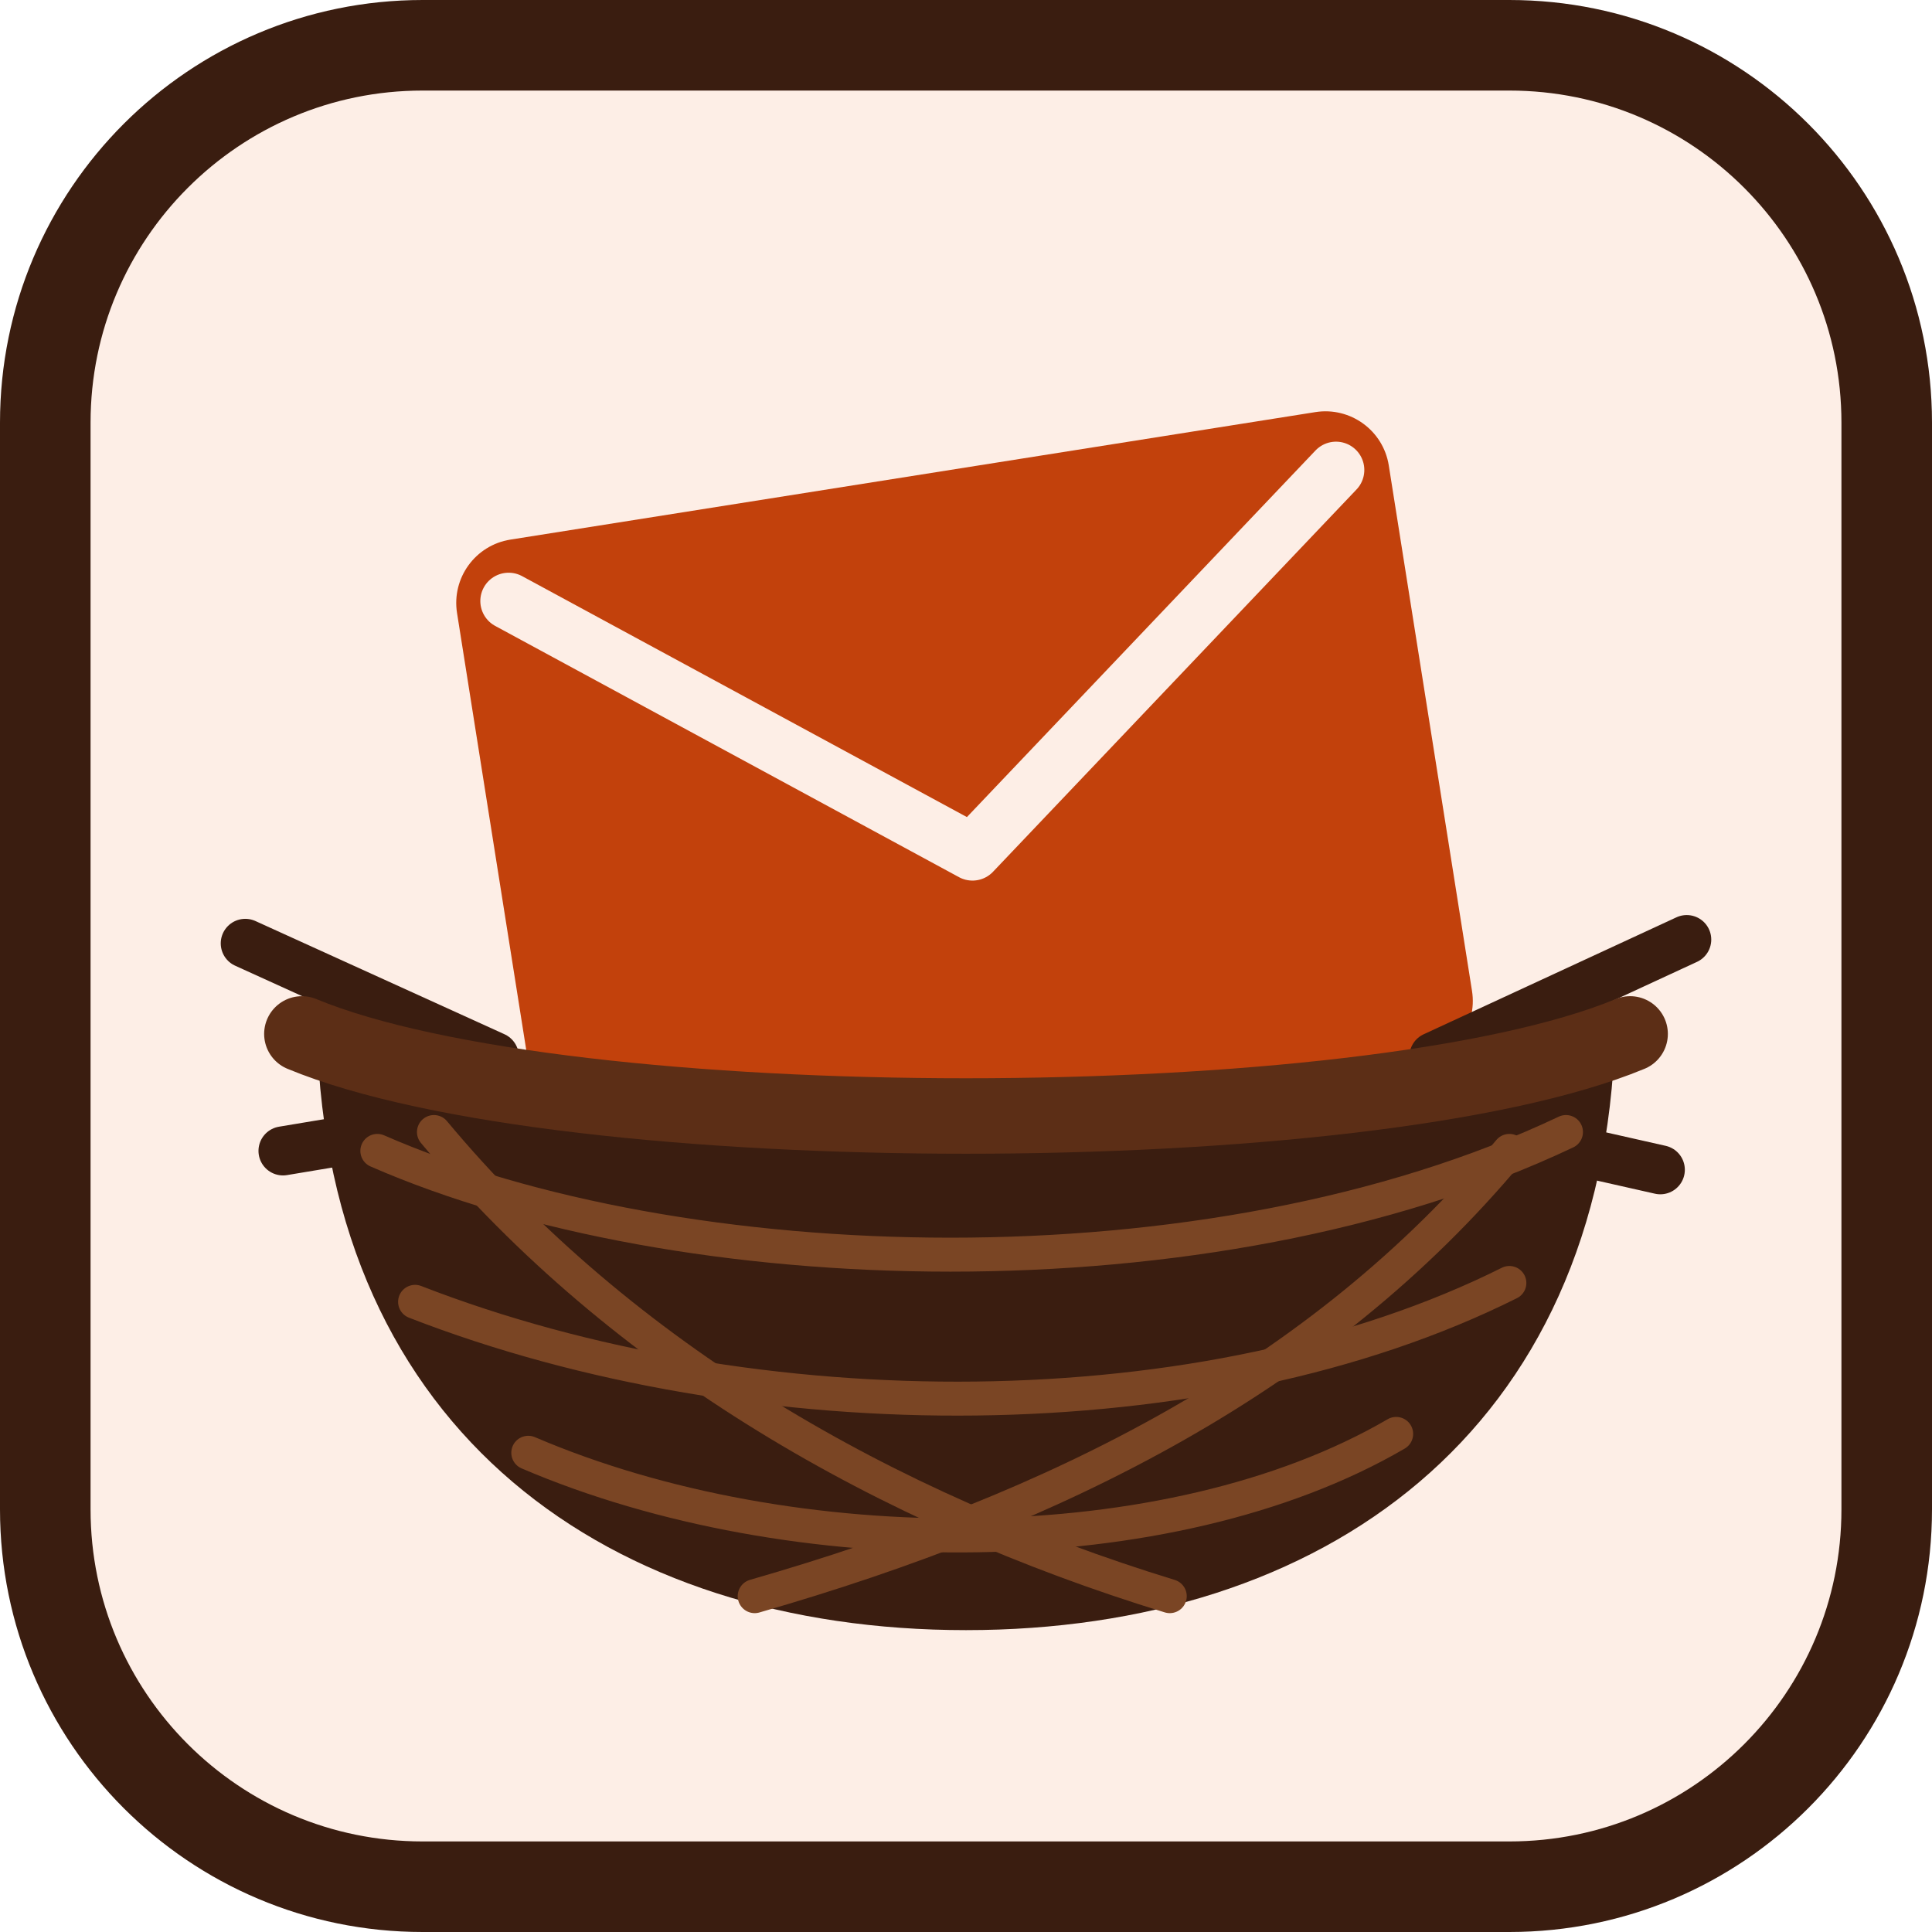
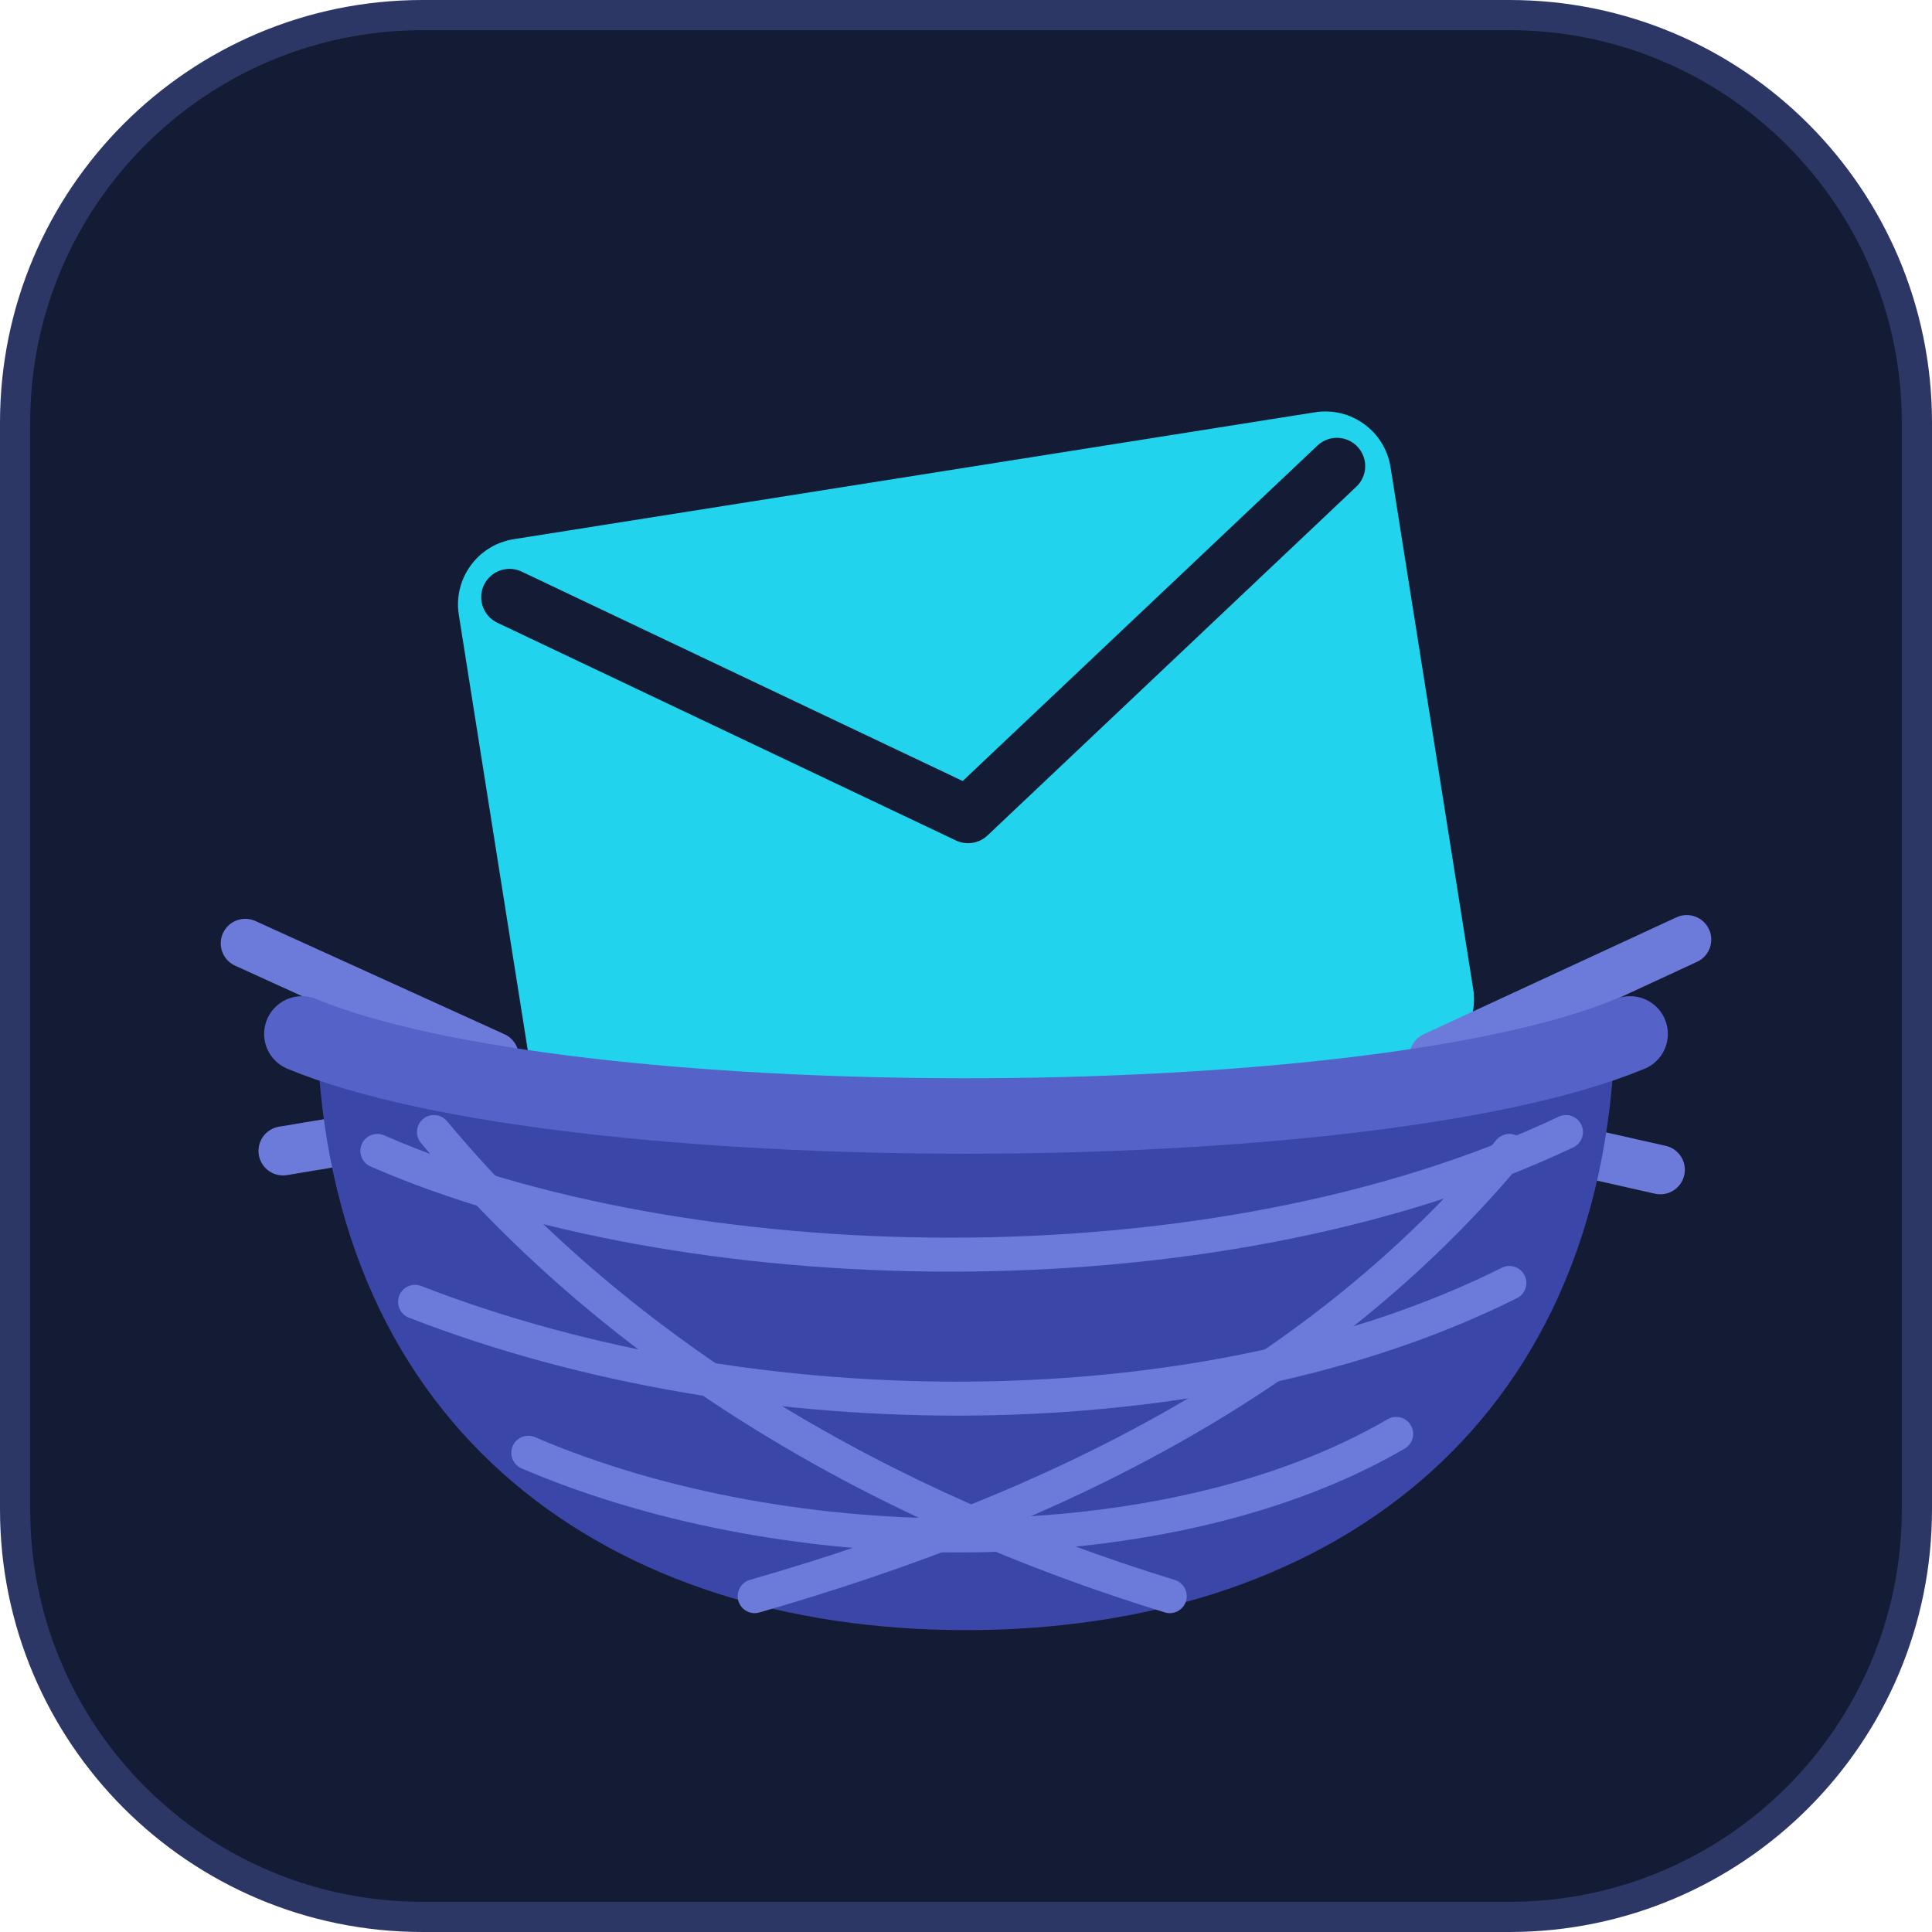
<svg xmlns="http://www.w3.org/2000/svg" viewBox="0 0 1024 1024">
-   <defs>
-     <clipPath id="tile">
-       <rect x="24" y="24" width="976" height="976" rx="200" />
-     </clipPath>
-   </defs>
-   <rect x="24" y="24" width="976" height="976" rx="200" fill="#fdeee6" />
-   <g clip-path="url(#tile)">
-     <g transform="rotate(-9 512 430)">
-       <rect x="262" y="250" width="500" height="350" rx="34" fill="#c2410c" />
-       <path d="M 290 282 L 512 452 L 734 282" fill="none" stroke="#fdeee6" stroke-width="30" stroke-linecap="round" stroke-linejoin="round" />
-     </g>
-     <g stroke="#3a1d10" stroke-width="26" stroke-linecap="round" fill="none">
-       <path d="M 130 500 L 262 560" />
-       <path d="M 150 610 L 270 590" />
-       <path d="M 894 498 L 760 560" />
-       <path d="M 880 620 L 756 592" />
-     </g>
-     <path d="M 168 548 C 300 600 724 600 856 548 C 850 760 700 864 512 864 C 324 864 174 760 168 548 Z" fill="#3a1d10" />
-     <g stroke="#7a4524" stroke-width="18" stroke-linecap="round" fill="none">
-       <path d="M 200 610 C 360 680 640 690 830 600" />
-       <path d="M 220 690 C 400 760 640 760 800 680" />
-       <path d="M 280 770 C 420 830 620 830 740 760" />
-       <path d="M 230 600 C 330 720 470 800 620 846" />
-       <path d="M 800 610 C 700 730 560 800 400 846" />
-     </g>
-     <path d="M 160 548 C 300 606 724 606 864 548" fill="none" stroke="#5c2e16" stroke-width="40" stroke-linecap="round" />
+   <rect x="8" y="8" width="1008" height="1008" rx="216" fill="#141b34" stroke="#2c3766" stroke-width="16" />
+   <g transform="rotate(-9 512 425)">
+     <rect x="262" y="250" width="500" height="350" rx="35" fill="#22d3ee" />
+     <path d="M 290 280 L 512 432 L 734 280" fill="none" stroke="#141b34" stroke-width="30" stroke-linecap="round" stroke-linejoin="round" />
  </g>
-   <rect x="24" y="24" width="976" height="976" rx="200" fill="none" stroke="#3a1d10" stroke-width="48" />
+   <g stroke="#6c7bd9" stroke-width="26" stroke-linecap="round">
+     <path d="M 130 500 L 262 560" />
+     <path d="M 150 610 L 270 590" />
+     <path d="M 894 498 L 760 560" />
+     <path d="M 880 620 L 756 592" />
+   </g>
+   <path d="M 168 548 C 300 600 724 600 856 548 C 850 760 700 864 512 864 C 324 864 174 760 168 548 Z" fill="#3b47a8" />
+   <g stroke="#6c7bd9" stroke-width="18" stroke-linecap="round" fill="none">
+     <path d="M 200 610 C 360 680 640 690 830 600" />
+     <path d="M 220 690 C 400 760 640 760 800 680" />
+     <path d="M 280 770 C 420 830 620 830 740 760" />
+     <path d="M 230 600 C 330 720 470 800 620 846" />
+     <path d="M 800 610 C 700 730 560 800 400 846" />
+   </g>
+   <path d="M 160 548 C 300 606 724 606 864 548" fill="none" stroke="#5562c8" stroke-width="40" stroke-linecap="round" />
</svg>
